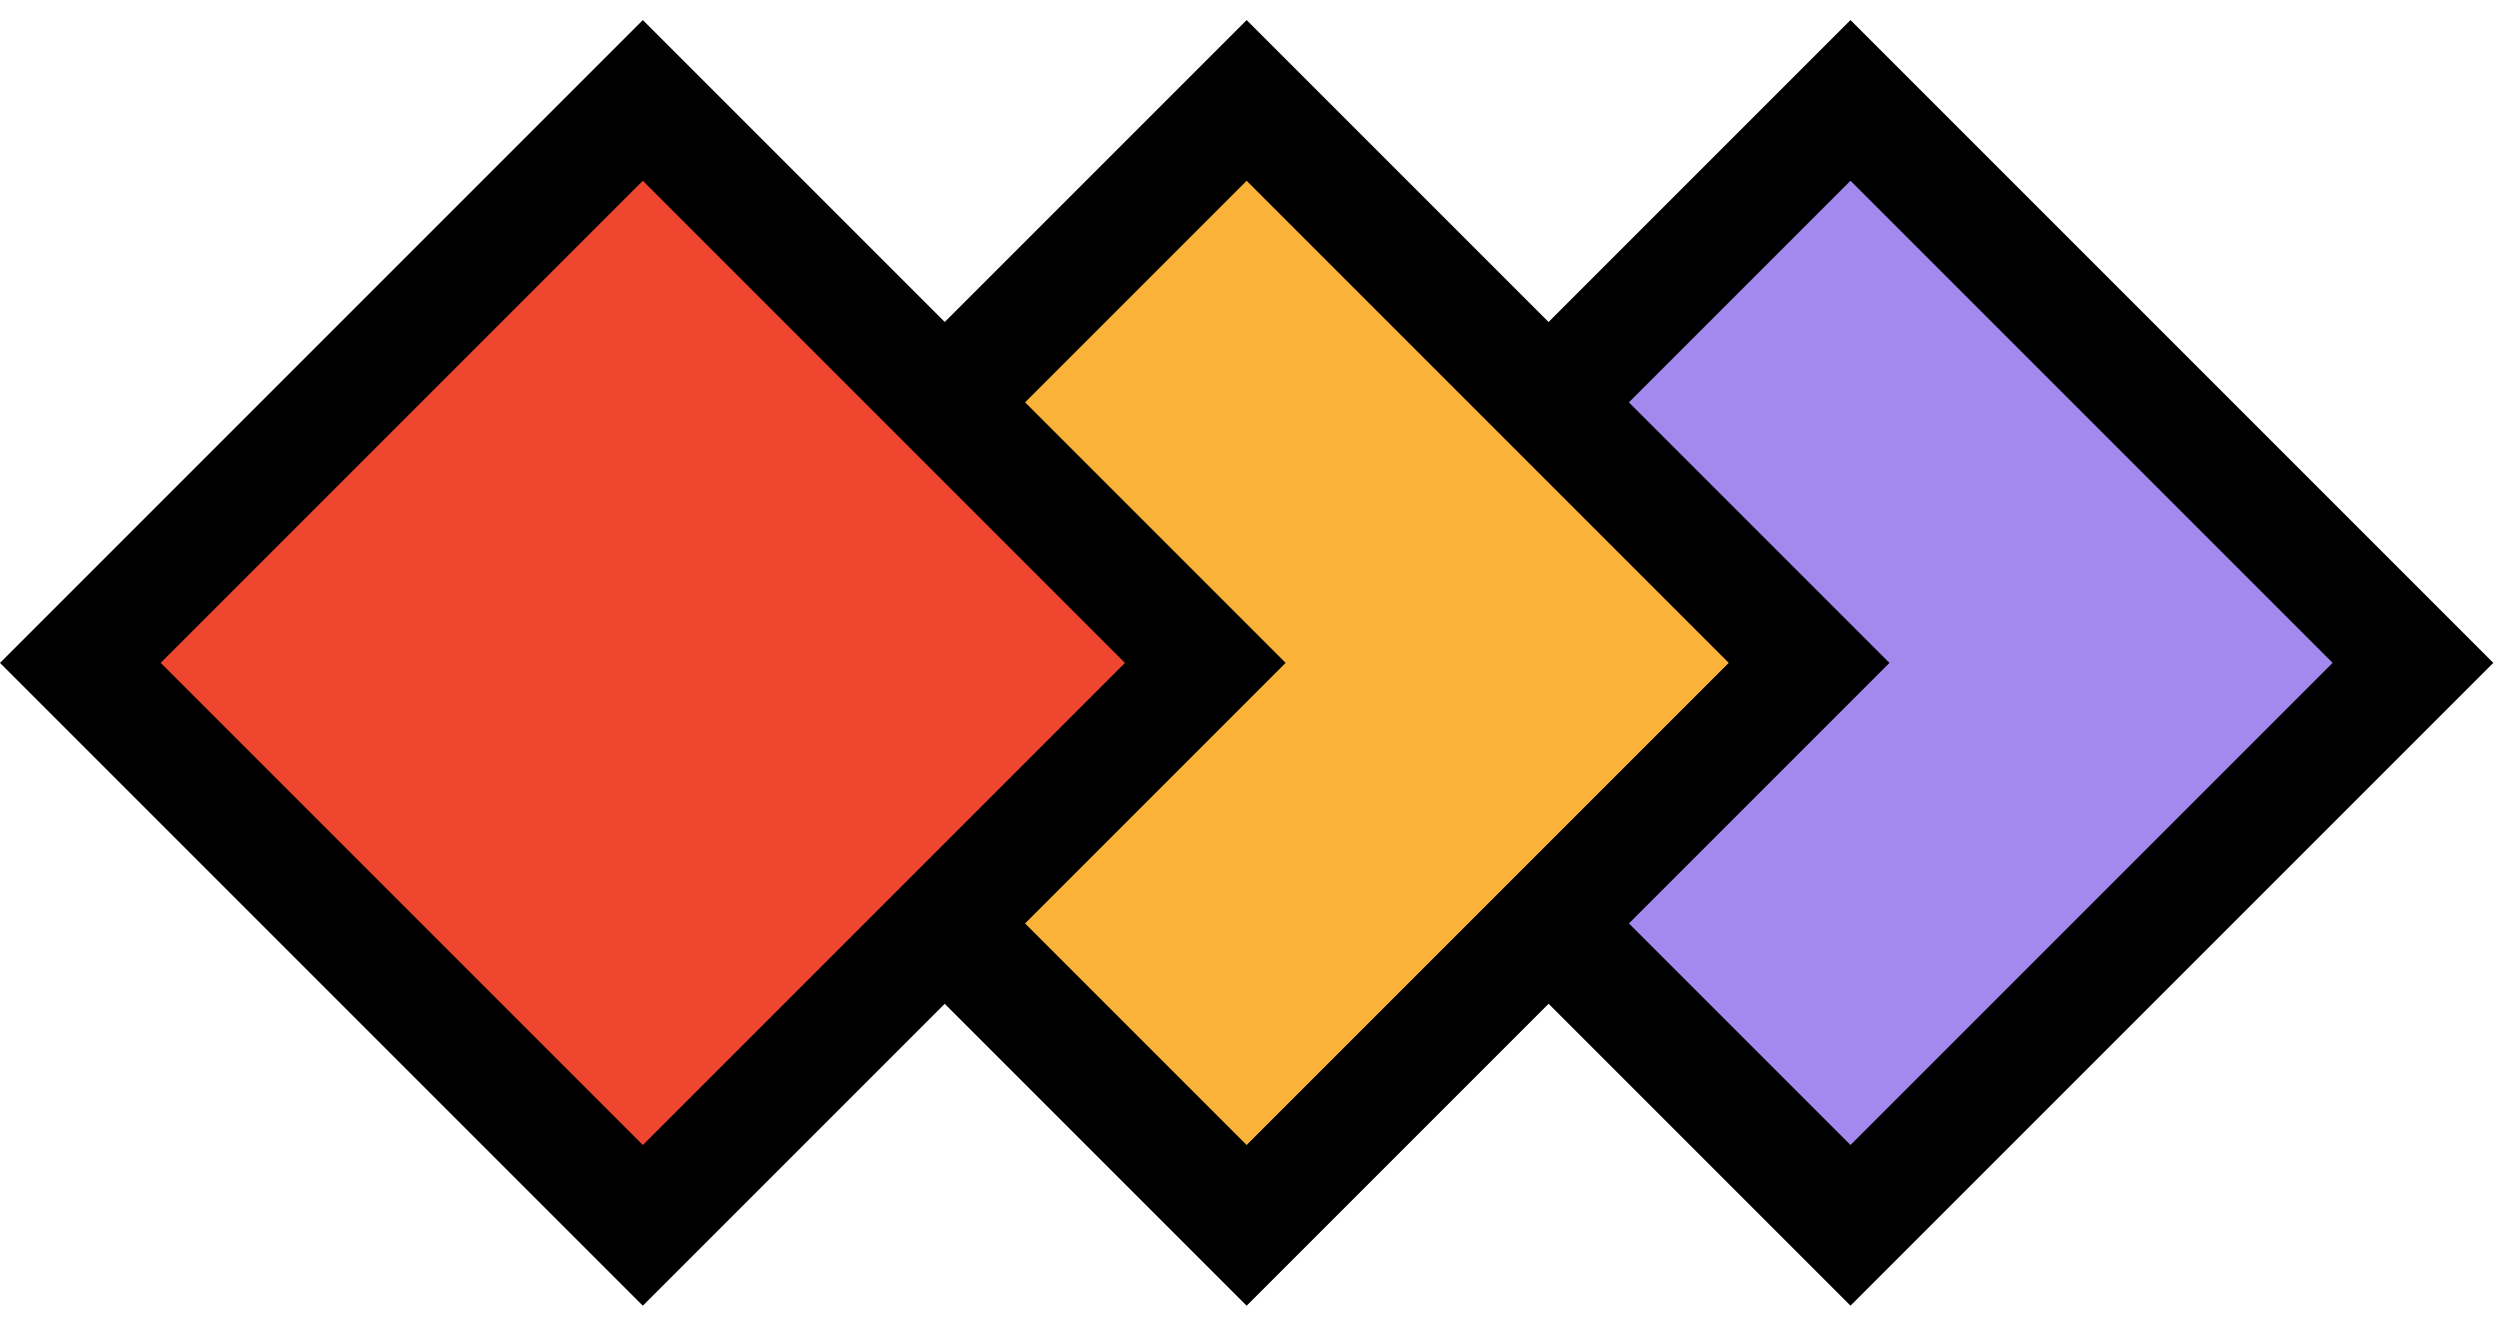
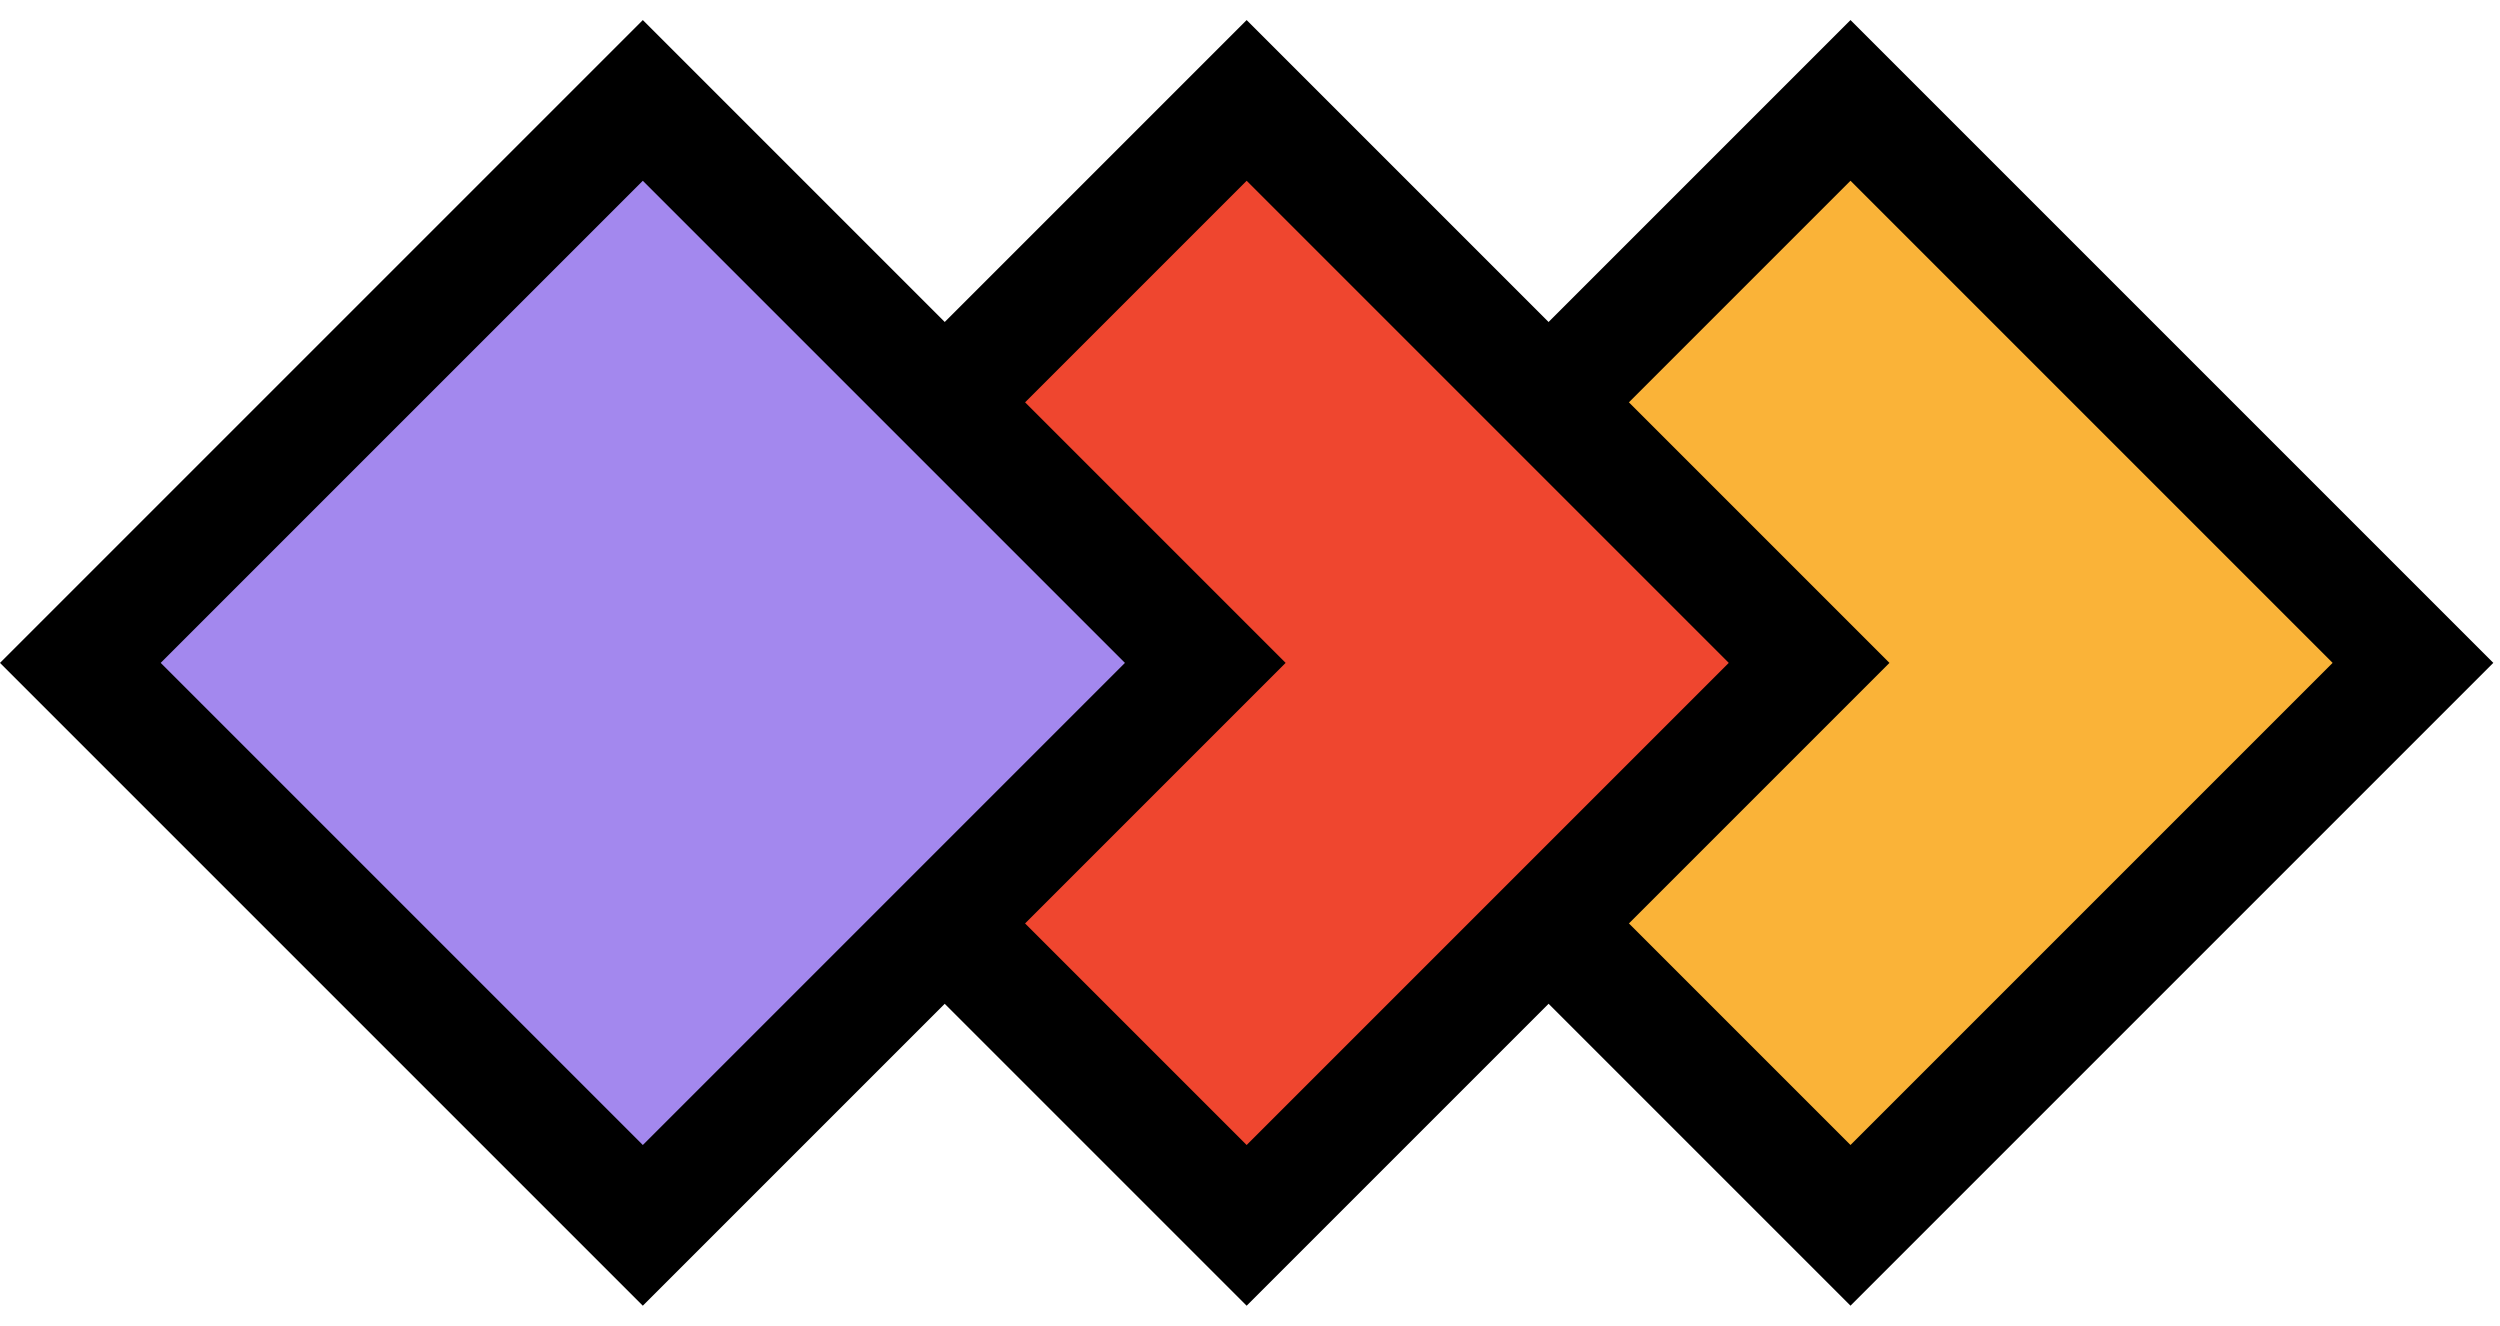
<svg xmlns="http://www.w3.org/2000/svg" width="66" height="35" viewBox="0 0 66 35" fill="none">
-   <rect x="34.004" y="17.5" width="21" height="21" transform="rotate(-45 34.0036 17.5)" fill="#A388EE" stroke="black" stroke-width="3" />
-   <rect x="18.062" y="17.5" width="21" height="21" transform="rotate(-45 18.0625 17.5)" fill="#FAB338" stroke="black" stroke-width="3" />
-   <rect x="2.121" y="17.5" width="21" height="21" transform="rotate(-45 2.12132 17.5)" fill="#EF462F" stroke="black" stroke-width="3" />
+   <rect x="34.004" y="17.5" width="21" height="21" transform="rotate(-45 34.0036 17.5)" fill="#FAB338" stroke="black" stroke-width="3" />
+   <rect x="18.062" y="17.5" width="21" height="21" transform="rotate(-45 18.0625 17.5)" fill="#EF462F" stroke="black" stroke-width="3" />
+   <rect x="2.121" y="17.5" width="21" height="21" transform="rotate(-45 2.12132 17.5)" fill="#A388EE" stroke="black" stroke-width="3" />
</svg>
